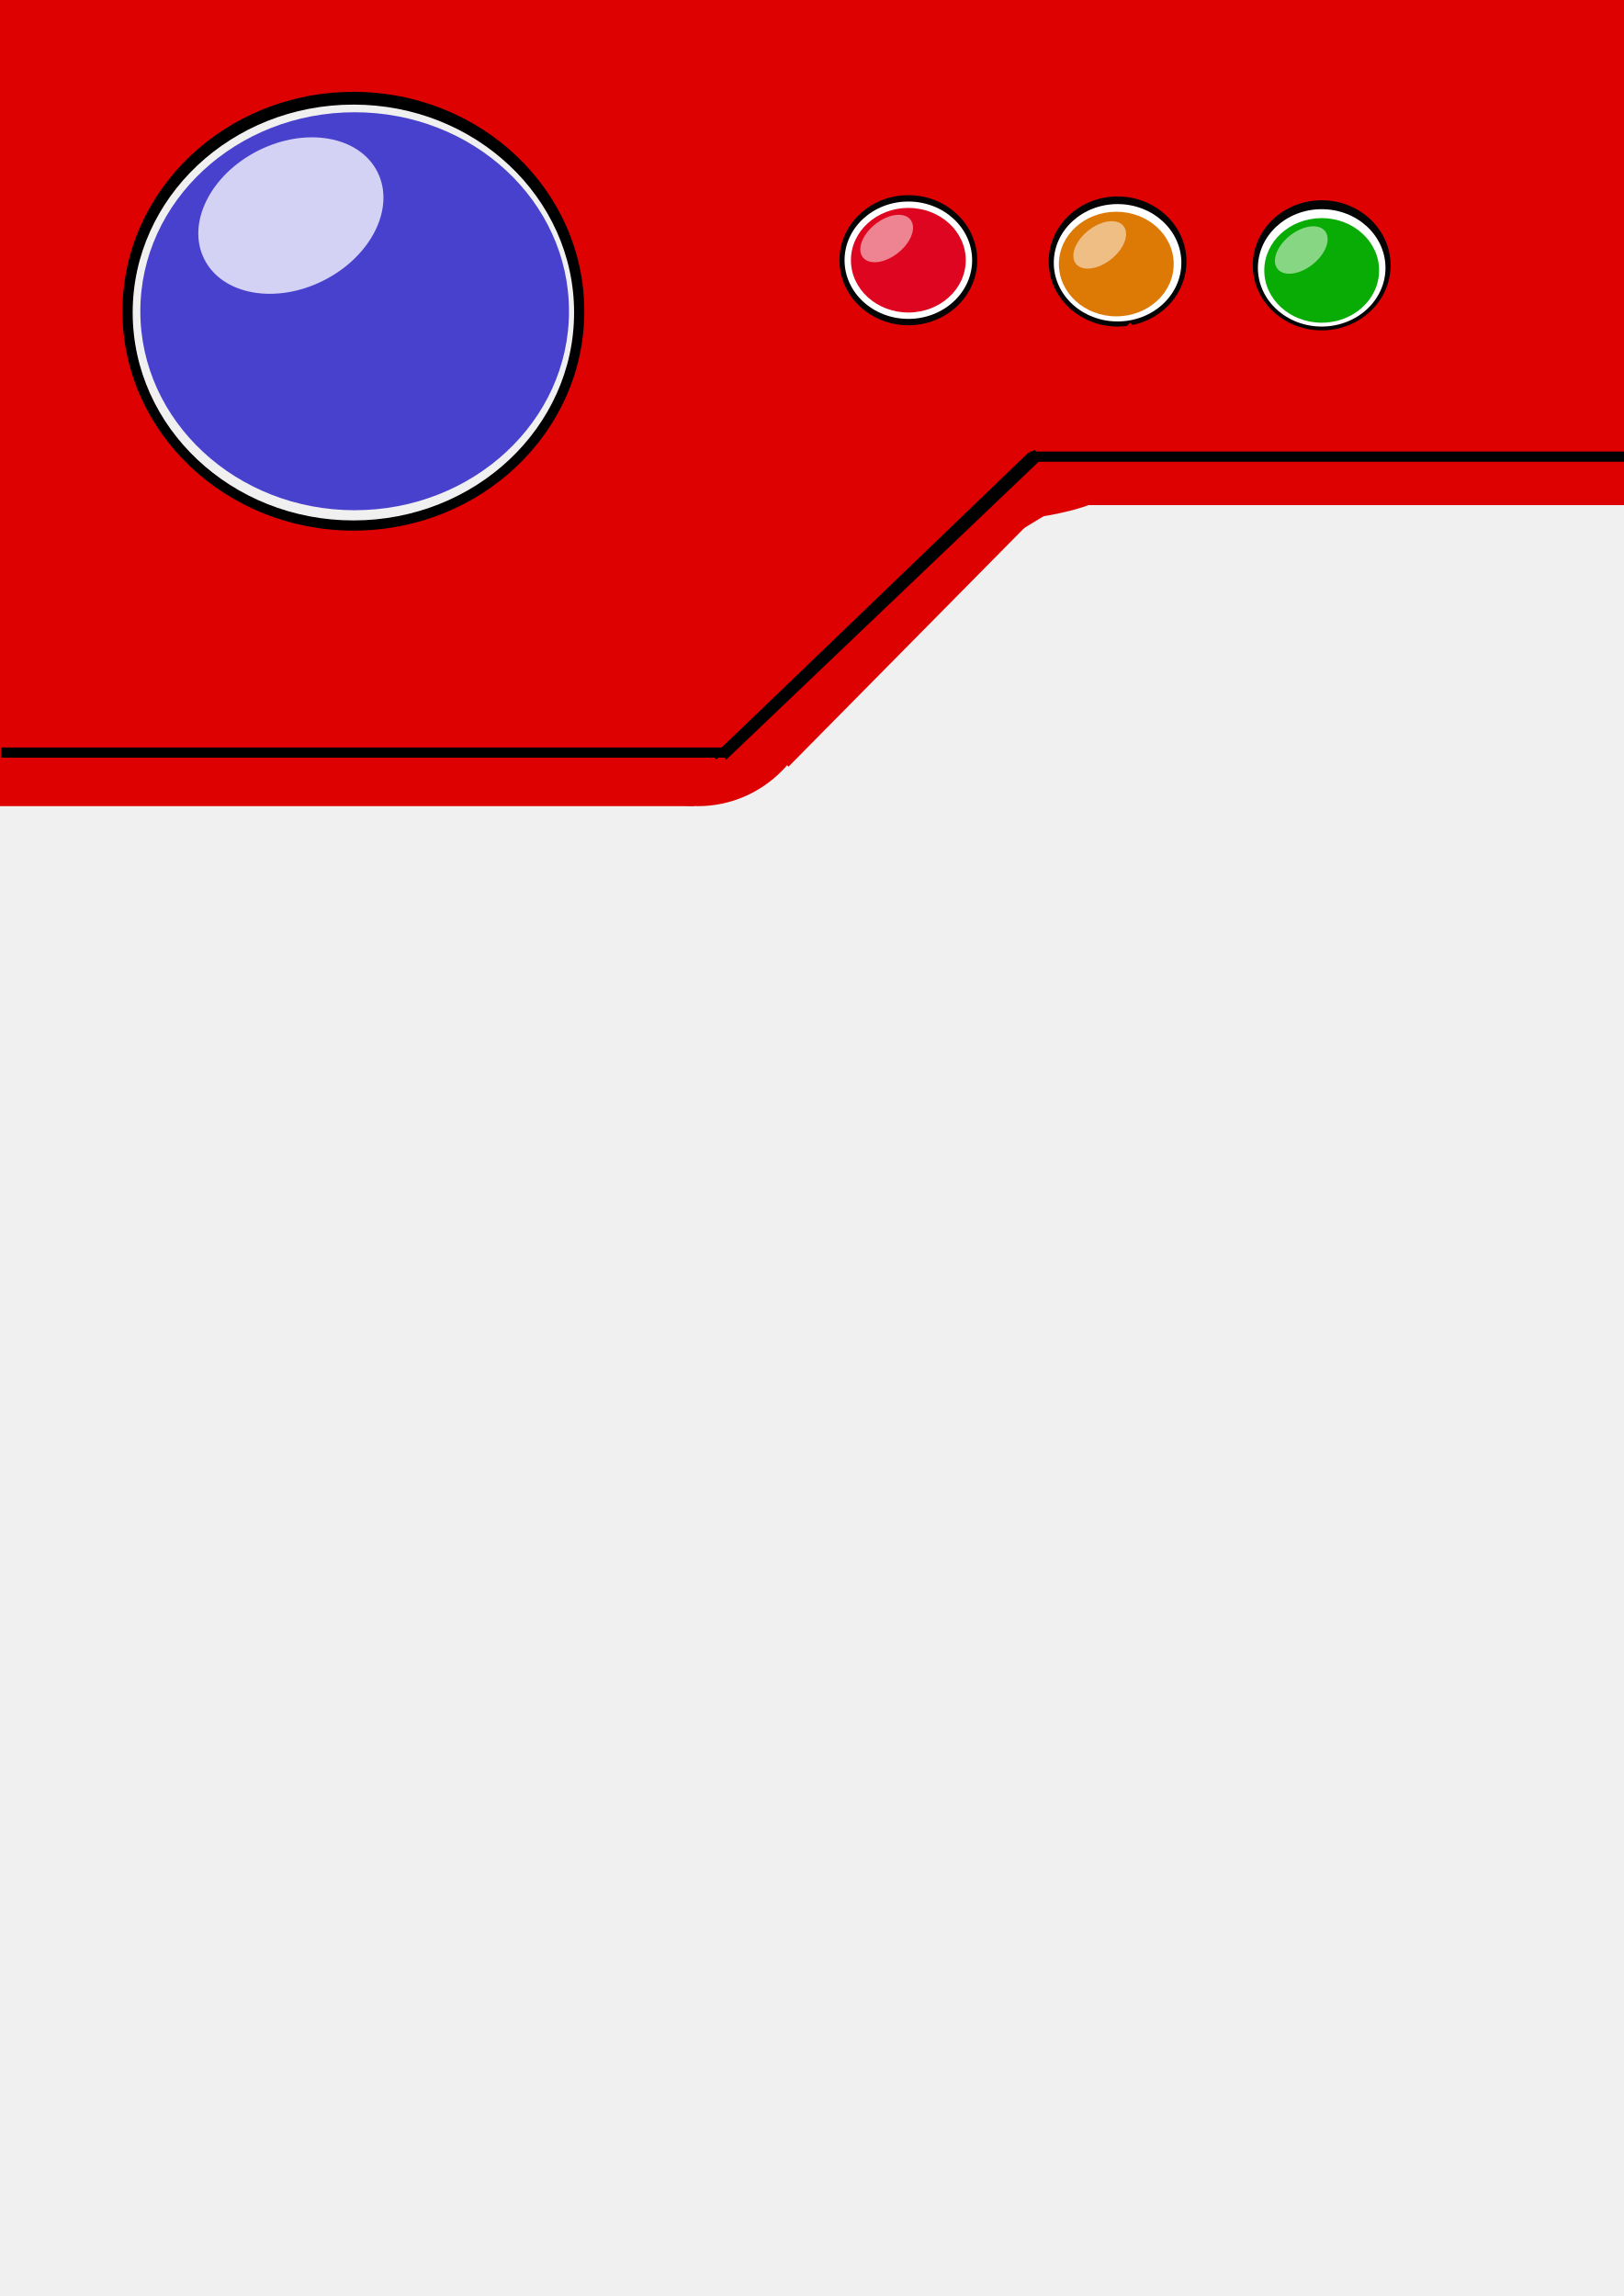
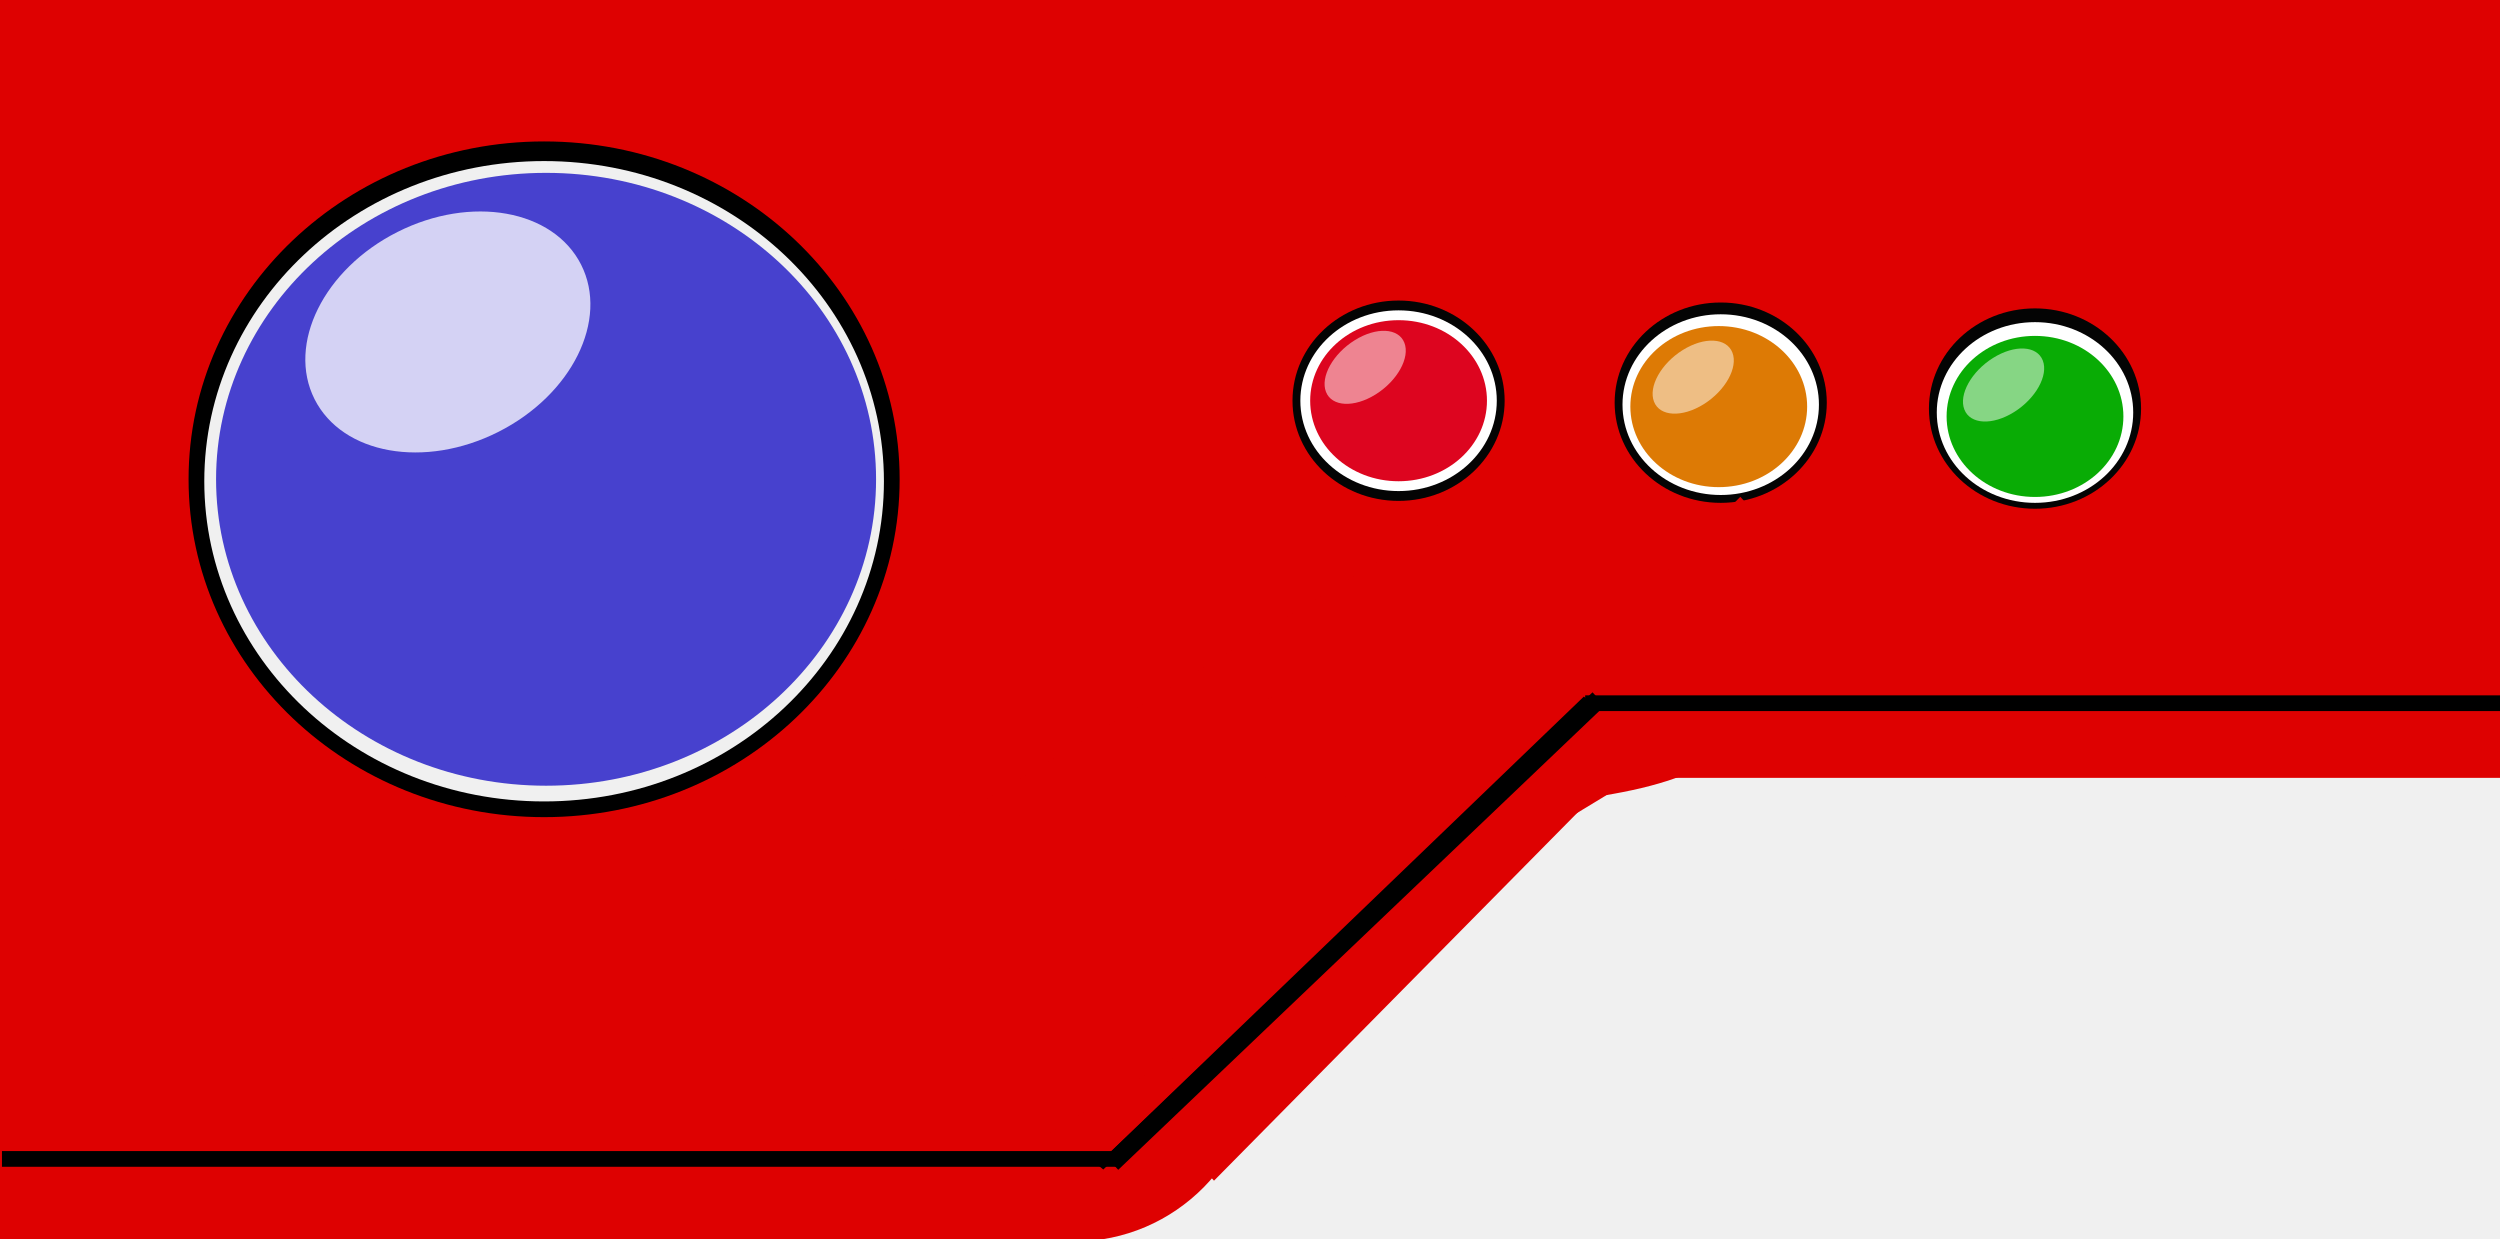
- <svg xmlns="http://www.w3.org/2000/svg" width="210mm" height="297mm" viewBox="0 0 210 297" version="1.1" id="svg5">
+ <svg xmlns="http://www.w3.org/2000/svg" width="210mm" height="104mm" viewBox="0 0 210 104" version="1.1" id="svg5">
  <defs id="defs2">
    </defs>
  <g id="layer5">
    <rect style="fill:#de0101;fill-opacity:1;stroke-width:0.328" id="rect43253" width="213.84" height="65.67" x="-0.99" y="-0.33" />
    <rect style="fill:#de0101;fill-opacity:1;stroke-width:0.363" id="rect43255" width="90.42" height="42.57" x="-0.66" y="61.71" />
  </g>
  <g id="layer1">
    <ellipse style="fill:#000000;fill-opacity:1;stroke-width:0.265" id="path893" cx="45.705" cy="40.26" rx="29.865" ry="28.38" />
    <ellipse style="fill:#ffffff;fill-opacity:0.939;stroke-width:0.242" id="path10413" cx="45.705" cy="40.425" rx="28.545" ry="26.895" />
    <ellipse style="fill:#040404;fill-opacity:0.997;stroke-width:0.149" id="path19753" cx="144.54" cy="33.825" rx="8.91" ry="8.415" />
    <ellipse style="fill:#040404;fill-opacity:0.997;stroke-width:0.149" id="path19753-8" cx="170.94" cy="34.32" rx="8.91" ry="8.415" />
    <ellipse style="fill:#040404;fill-opacity:0.997;stroke-width:0.149" id="path19753-0" cx="117.48" cy="33.66" rx="8.91" ry="8.415" />
  </g>
  <g id="layer2">
    <ellipse style="fill:#1a12c4;fill-opacity:0.788;stroke-width:0.301" id="path11313" cx="45.87" cy="40.26" rx="27.72" ry="25.74" />
    <ellipse style="fill:#ffffff;fill-opacity:0.997;stroke-width:0.265" id="path23061" cx="144.54" cy="33.99" rx="8.25" ry="7.59" />
    <ellipse style="fill:#ffffff;fill-opacity:0.997;stroke-width:0.265" id="path23061-2" cx="170.94" cy="34.65" rx="8.25" ry="7.59" />
    <ellipse style="fill:#ffffff;fill-opacity:0.997;stroke-width:0.265" id="path23061-4" cx="117.48" cy="33.66" rx="8.25" ry="7.59" />
  </g>
  <g id="layer3">
    <ellipse style="fill:#faf9fe;fill-opacity:0.788;stroke-width:0.265" id="path18815" cx="21.022" cy="41.844" rx="12.54" ry="9.405" transform="rotate(-26.77884)" />
    <ellipse style="fill:#dd7801;fill-opacity:0.978;stroke-width:0.295" id="path24092" cx="144.375" cy="34.155" rx="7.425" ry="6.765" />
    <ellipse style="fill:#ffffff;fill-opacity:0.508;stroke-width:0.214" id="path34941-9" cx="-104.15" cy="123.219" rx="2.438" ry="3.885" transform="matrix(-0.3627796,-0.931875,0.8476477,-0.5305595,0,0)" />
    <ellipse style="fill:#05ab01;fill-opacity:0.978;stroke-width:0.295" id="path24092-8" cx="170.94" cy="34.98" rx="7.425" ry="6.765" />
    <ellipse style="fill:#dd011b;fill-opacity:0.978;stroke-width:0.295" id="path24092-3" cx="117.48" cy="33.66" rx="7.425" ry="6.765" />
    <ellipse style="fill:#ffffff;fill-opacity:0.508;stroke-width:0.214" id="path34941-0" cx="-118.8" cy="147.705" rx="2.438" ry="3.885" transform="matrix(-0.3627796,-0.931875,0.8476477,-0.5305595,0,0)" />
    <ellipse style="fill:#de0101;fill-opacity:1;stroke-width:0.265" id="path43481" cx="90.255" cy="88.77" rx="15.345" ry="15.51" />
    <rect style="fill:#de0101;fill-opacity:1;stroke-width:0.265" id="rect43483" width="55.11" height="26.73" x="25.989" y="100.372" transform="rotate(-31.24624)" />
    <rect style="fill:#de0101;fill-opacity:1;stroke-width:0.179" id="rect43485" width="71.456" height="8.924" x="8.78" y="133.531" transform="matrix(0.7026706,-0.7115153,0.6725406,0.7400602,0,0)" />
    <ellipse style="fill:#de0101;fill-opacity:1;stroke-width:0.265" id="path43487" cx="123.585" cy="62.04" rx="21.285" ry="5.61" />
    <rect style="fill:#000000;fill-opacity:1;stroke-width:0.13" id="rect43594" width="56.705" height="0.651" x="-15.937" y="135.187" transform="matrix(0.7206961,-0.6932511,0.7668077,0.6418769,0,0)" />
    <rect style="fill:#000000;fill-opacity:1;stroke-width:0.216" id="rect43594-9" width="77.22" height="1.32" x="133.155" y="58.41" />
    <rect style="fill:#000000;fill-opacity:1;stroke-width:0.199" id="rect43594-9-3" width="56.495" height="1.528" x="1.726" y="134.418" transform="matrix(0.7236349,-0.690183,0.681752,0.7315833,0,0)" />
    <rect style="fill:#000000;fill-opacity:1;stroke-width:0.238" id="rect43594-0" width="93.72" height="1.32" x="0.165" y="96.69" />
  </g>
  <g id="layer4">
    <ellipse style="fill:#ffffff;fill-opacity:0.508;stroke-width:0.214" id="path34941" cx="-88.557" cy="97.385" rx="2.438" ry="3.885" transform="matrix(-0.3627796,-0.931875,0.8476477,-0.5305595,0,0)" />
  </g>
</svg>
